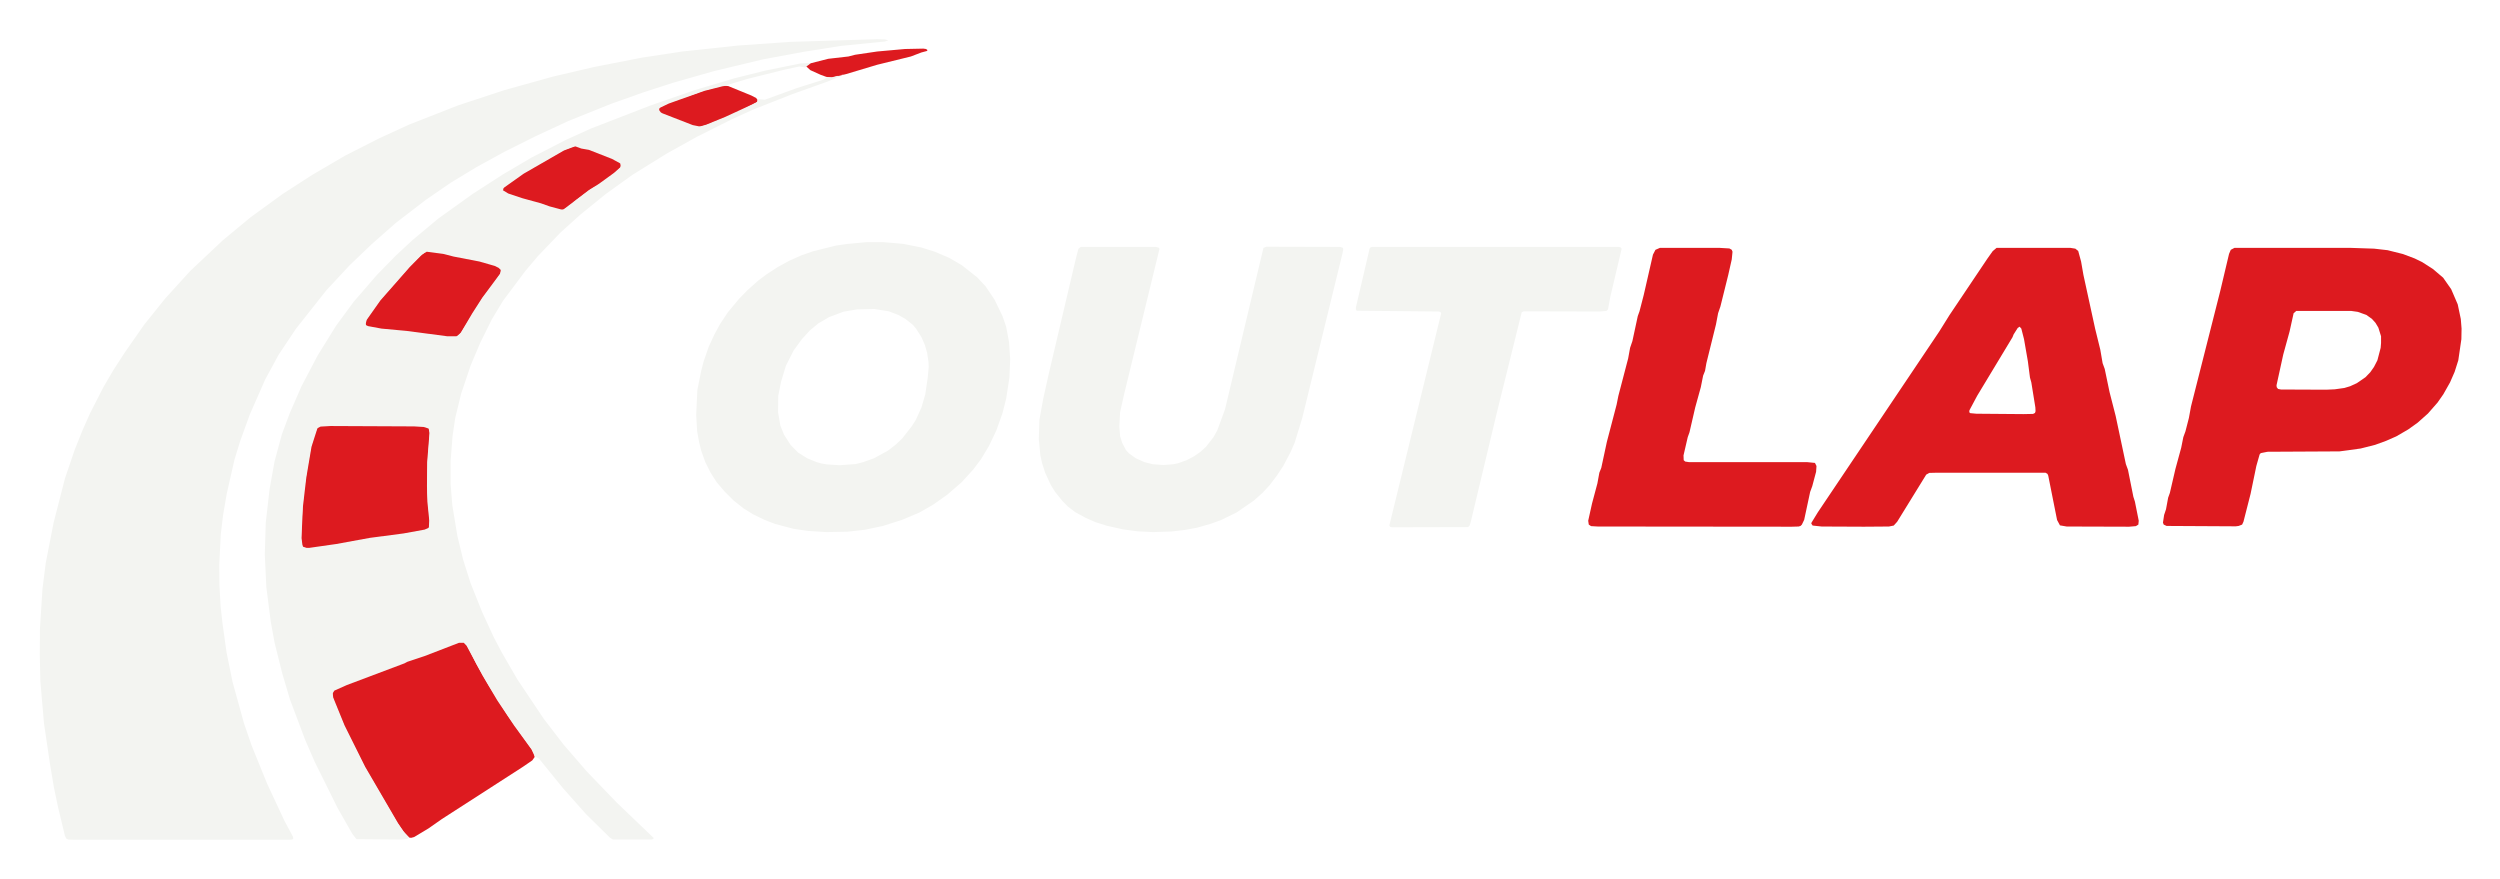
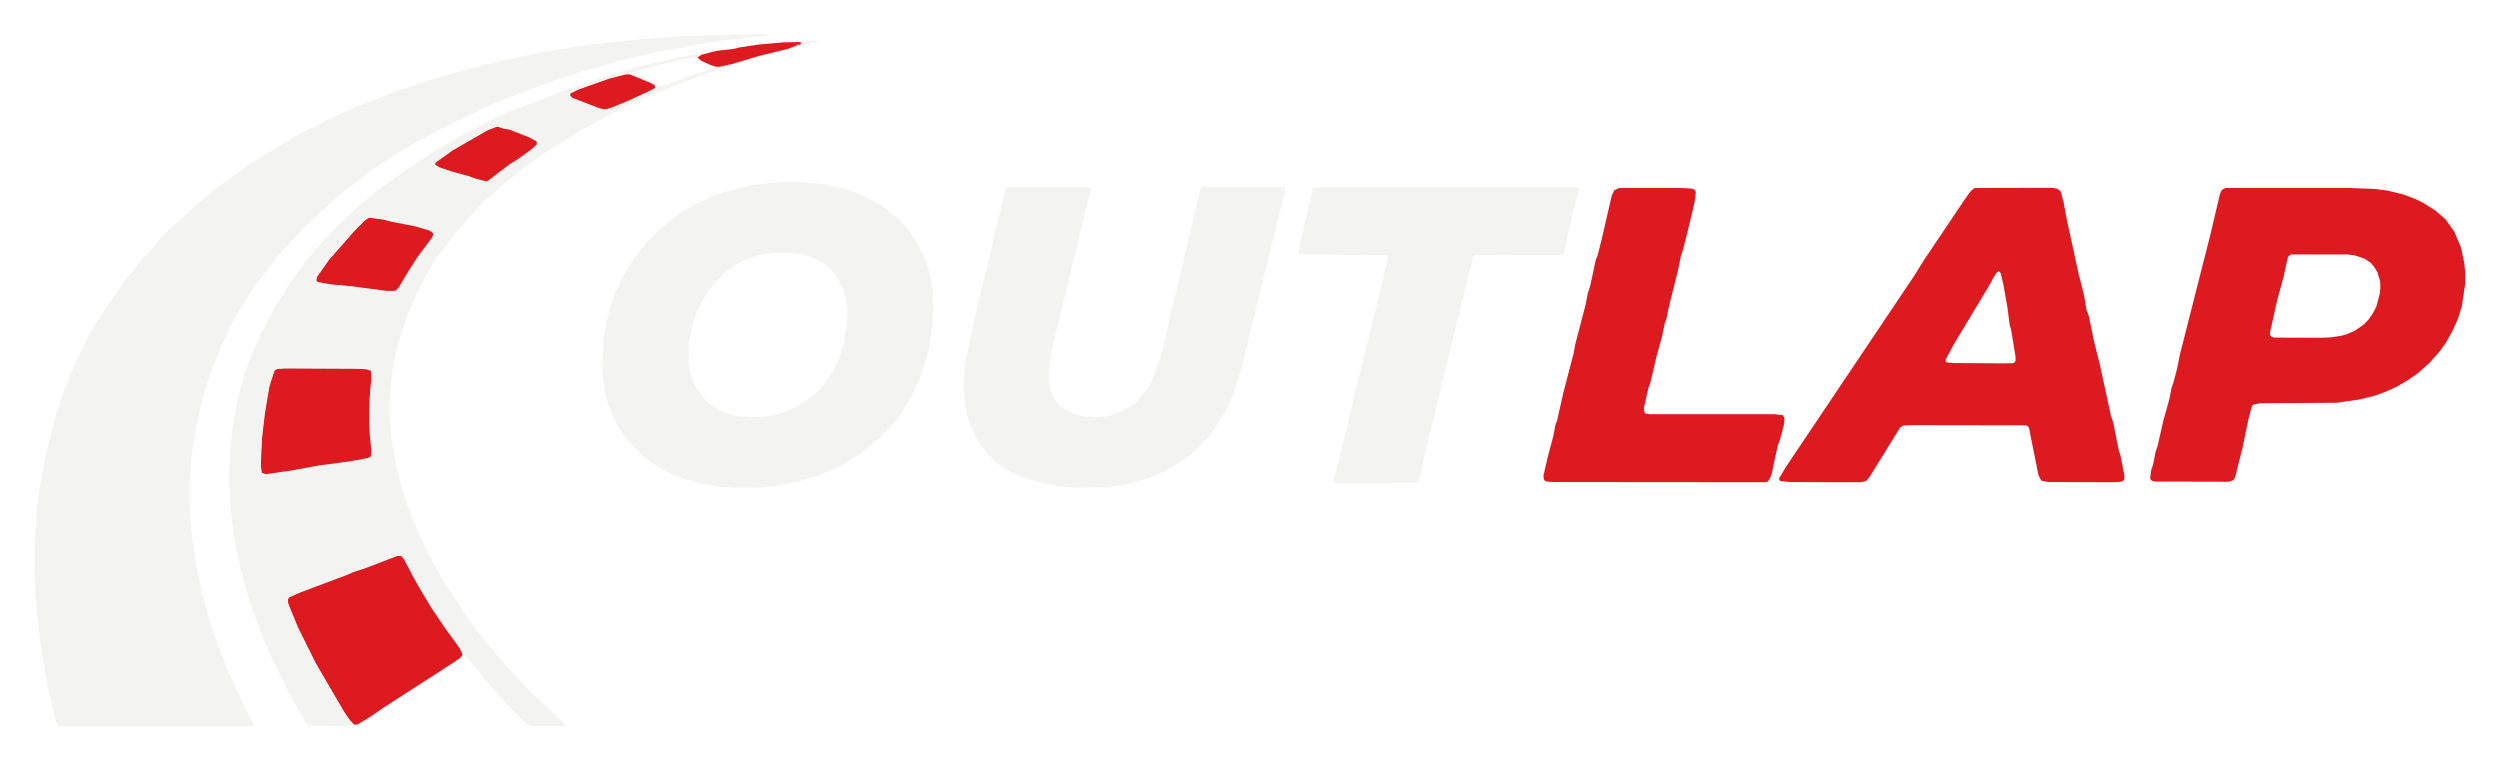
- <svg xmlns="http://www.w3.org/2000/svg" viewBox="0 0 1301 457" role="img" aria-label="Outlap">
+ <svg xmlns="http://www.w3.org/2000/svg" viewBox="0 0 1504 457" role="img" aria-label="Outlap">
  <path fill="#F3F4F1" fill-rule="evenodd" d="M374.8 44.5L376 44.3L376.2 45.5L375 45.7L374.7 45.5ZM372.2 45L374 44.8L374.3 45L374.2 46L372.5 46.3L370.5 47.2L367 47.8L364 49.2L363 49.3L361.5 50.2L358 50.8L356.5 51.7L352.5 52.8L345 56.3L344.4 57L344.8 58L347.5 59.2L348.5 59.3L351 60.7L354 61.3L356 62.7L362 64.7L365 64.7L367 64.2L368.5 63.3L371.5 62.7L373.5 61.3L375 61.2L376.5 60.3L377.5 60.2L378.5 59.3L380.5 58.7L383 57.3L384 57.2L386 56.2L387 55.3L388.5 55.3L388.7 56.5L383.5 59.2L382.5 59.3L378 61.7L375.5 62.3L372 64.2L370.5 64.3L368 65.7L365 66.3L364 67.2L360 69.2L359 69.3L353.5 72.2L352.5 72.3L351.5 73.2L350.5 73.3L344.5 76.3L343.5 77.2L342.5 77.3L338.5 79.3L337.5 80.2L335 81.3L334 82.2L330 84.3L327.5 86.2L325.5 86.2L324.5 85.8L324.2 87L321 90.2L318.5 91.8L317 93.2L315.5 93.8L313.5 95.7L311 96.8L309.5 98.2L308 98.8L306.5 100.2L304.5 101.3L304 102.2L302.5 102.8L301 104.2L300.5 104.3L298 106.7L295.5 108.3L292.7 111L291.8 111.5L282.7 120L281.2 121L267.5 134.8L267.2 135.5L264.5 138.3L263.5 139.7L261.3 141L261.2 143L259.3 145L257.2 148.5L252.3 154.5L250.7 157.5L249.3 159L247.7 162L246.3 163.5L245.2 166L243.3 168.5L241.7 172L238.8 175.5L238.7 177.5L237.3 180L236.2 183.5L235.3 184.5L235.2 185.5L233.3 189.5L233.2 191L232.3 192.5L231.3 195.5L231.2 197L230.3 198.5L230.2 200L229.3 202L229.2 204L228.3 206L228.2 208L227.3 210.5L227.2 212.5L226.3 214.5L226.2 217L225.3 219.5L225.2 222L224.3 223L224 229.2L222.8 229L222.7 225L222.2 224L220 222.8L188.5 222.7L187 222.3L186 222.7L184.5 222.7L183 222.3L169 222.3L166.5 223.3L165.3 224.5L165.2 226L164.3 227.5L163.3 230.5L163.2 232L162.8 232.5L162.7 234.5L162.3 235L162.2 237.5L161.8 238L161.7 240L161.3 240.5L160.7 245.5L160 245.7L159.3 245.5L159.3 242.5L159.7 242L160.3 237.5L160.7 237L160.8 235L161.2 234.5L161.3 231.5L162.7 228L162.8 226.5L163.7 225L163.8 223.5L164.2 223L164.3 220.5L167.3 211.5L168.2 210L169.3 206L170.2 204.5L170.3 203.5L171.2 202L172.3 198.5L180.3 182L181.2 181L186.3 171.5L187.5 169.8L189.2 168.5L189.8 166L193.2 161.5L193.8 160L195.7 158L197.5 155.3L200.2 152.5L202.3 149.5L204 148.2L204.5 147.3L212 139.2L212.8 138L219.3 131.5L220.5 130.7L221.8 128.5L222.7 128L228.3 122.5L229.2 122L236.3 115.5L245.5 108.3L247.5 107.2L251 104.3L258.5 99.3L260.5 98.7L260.8 97.5L261.5 96.8L262 96.7L263.5 95.3L265 94.7L270 90.8L273 89.2L274 88.3L276.5 87.2L278 85.8L281.5 84.2L282.5 83.3L288 80.7L289 79.8L291.5 78.7L293.5 77.3L294.5 77.2L295.5 76.3L297 76.2L298 75.7L299.5 74.3L300.5 74.2L301.5 73.3L302.5 73.2L303.5 72.3L304.5 72.2L305.5 71.3L306.5 71.2L307.5 70.3L308.5 70.2L312 68.3L313 68.2L318.5 65.3L319.5 65.2L323 63.3L324 63.2L327.5 61.3L331 60.2L337.5 57.3L341 57.2L342.2 56.5L342.5 55.3L343.5 55.2L347 53.3L350.5 52.2L352 51.3L359.5 48.8L361 48.7L362.5 47.8L367 46.3L368.5 46.2L369 45.8L370.5 45.7ZM298 77.3L294 78.8L288 82.7L286 83.3L281.5 86.2L280.5 86.3L278 88.2L272.5 91.3L271 92.7L267.5 94.8L262.9 98.5L265.5 100.2L271 101.8L272.5 102.7L274.5 102.8L279.5 104.7L283.5 105.3L286.5 106.7L288 106.8L288.5 107.2L290 107.3L292.5 108.2L297 105.2L299.5 102.8L300 102.7L305.5 98.3L308 97.2L310 95.3L311 95.2L314.5 92.3L316 91.7L318 89.8L318.7 89.5L321.7 86.5L321.7 85.5L320.5 84.8L319.5 84.7L318.5 83.8L316.5 82.8L314 82.2L310 80.3L308.5 80.2L306.5 78.8L305 78.3L302 78.2L300 77.3ZM223 131.8L221.5 132.3L220 133.3L218 135.7L217.5 135.8L216 137.3L215.5 138.2L214.2 139L213.5 140.2L210.3 143.5L210 144.2L208.8 145L208.7 145.5L206 148.3L205.5 149.2L198.5 156.8L195.3 161L193.7 164L192.3 165.5L191.3 167.5L191.8 168.5L193 169.2L197.5 169.8L198 170.2L206 170.8L207 171.2L212 171.3L212.5 171.7L219 172.3L219.5 172.7L222 172.8L222.5 173.2L229 173.3L229.5 173.7L232 173.8L233 174.2L237 174.2L239 172.7L241.8 167.5L243.7 165L244.3 163.5L246.7 160.5L247.8 158L249.2 156.5L250.3 154L252.2 152L253.3 150L256.7 146L257.3 144.5L258.7 143L259.7 141.5L259.7 141L257.5 139.3L255 138.3L253 138.2L251 137.3L247.5 136.7L247 136.3L244.5 136.2L240.5 134.8L234.5 134.2L230.5 132.8L228 132.7L227 132.3L224 132.2ZM222.3 230L223.5 229.7L223.7 230.5L223.7 234.5L223.3 235.5L223.2 243L223 243.7L222.5 243.7L222 243.7L221.8 243L221.8 235.5L222.2 234.5ZM158.8 247L159.5 246.8L160.2 247L160.2 250.5L159.8 251.5L159.2 256.5L158.5 256.7L157.8 256.5L157.8 254L158.2 253L158.3 250.5L158.7 250ZM221.3 248L222.5 247.8L222.7 248.5L222.8 257.5L223.2 259L223.2 264L223 264.8L222.5 264.8L221.8 264.5L221.7 259L221.3 257.5ZM157.3 258.5L158 258.3L158.7 258.5L158.5 262.2L157.3 262ZM156.8 263.5L158 263.3L158.2 264L158.2 270.5L157.8 272L157.8 282.5L158.3 283.5L159.5 284.2L162 284.2L162.5 283.8L164.5 283.7L165 283.3L168.5 283.2L169 282.8L172.5 282.7L173 282.3L175.5 282.2L176 281.8L178 281.7L178.5 281.3L182.5 281.2L183 280.8L185 280.7L185.5 280.3L188 280.2L188.5 279.8L190.5 279.7L191 279.3L198 278.7L198.5 278.3L200.5 278.2L203 277.3L208 277.2L208.5 276.8L213.5 276.2L216 275.3L219.5 275.2L222.5 273.7L222.8 270L223.5 269.8L224.2 270L224.3 275L225.2 276.5L225.3 280L225.7 280.5L225.8 282.5L226.2 283L226.3 285L226.7 285.5L226.8 287.5L227.2 288L227.3 290L228.2 292L228.3 294L229.2 296L229.3 297.5L230.2 299.5L230.3 301L231.2 303L231.3 304.5L232.2 306L232.3 307.5L233.3 310.5L235.2 314.5L235.3 316L236.2 317.5L236.3 318.5L237.2 320L237.3 321.5L240.2 328L240.3 329.5L241.7 331.5L242.2 332.5L242.3 334L243.7 335.5L248.8 346L250.2 347.5L250.3 348.5L252.7 352L254.3 355.5L256.2 358L256.3 359L257.7 360.5L258.3 362L260.7 365.5L261.3 367.5L262.2 368L262.3 368.5L264.2 370.5L264.3 371.5L266.2 373.5L267.8 376.5L271.7 381.5L272.3 383L276.7 388.5L278.2 391L278 392.2L277 392.2L276.5 391.7L273.7 387.5L271.8 385.5L270.2 382.5L266.3 377.5L264.7 374.5L263.3 373L262.7 371.5L261.3 370L260.7 368L259.8 367.5L258.3 365.5L257.2 363L255.8 361.5L252.2 354.5L250.3 352L248.7 348.5L245.8 344L244.3 341L243.7 339L242.8 338L242 336.3L240.5 335.3L239 335.3L237.5 336.2L234.5 336.8L233.5 337.7L229.5 338.8L227 340.2L224.5 340.8L222 342.2L220.5 342.3L217.5 343.7L213 344.8L211 346.2L209.5 346.3L203 349.2L197.5 350.8L195 352.2L192 352.8L190 354.2L186 355.3L184.5 356.2L182 356.8L180.5 357.7L179.5 357.8L178 358.7L176 359.3L174.3 360.5L174.3 363L175.3 366L176.2 367.5L176.3 368.5L177.7 371L178.3 373.5L179.7 376L179.8 377L181.2 379L182.2 381L182.3 382.5L183.2 383.5L184.8 387L185.7 388L186.7 390L186.8 391L187.7 392L190.2 397L190.3 398L191.7 399.5L192.3 401.5L193.7 403.5L195.3 407L197.7 410.5L200.3 415.5L205.7 423.5L206.3 425.5L207.2 426.5L207.7 428L207.5 428.7L206.5 428.7L206 428.2L204.2 424.5L202.3 422L201.2 419.5L199.8 418L199.2 416.5L197.3 414L195.7 410.5L194.8 409.5L193.2 406L192.3 405L190.2 400.5L189.3 400L189.2 399L184.2 389L183.3 388L183.2 387L182.3 386L181.3 384L181.2 383L178.3 377.5L178.2 376.5L176.3 373L175.2 369.5L172.3 363L172.2 360.5L171.3 359.5L170.3 357.5L170.2 356L169.3 354.5L168.3 351.5L168.2 350L167.3 348.5L167.2 347L165.3 341.5L165.2 339.5L164.3 337.5L163.2 332L162.3 329.5L162.2 328L161.3 326L161.2 323.5L160.3 321L160.2 318L159.8 317.5L159.7 315.5L159.3 315L158.7 308L158.3 307.5L158.2 303.5L157.8 303L157.7 299.5L157.3 298.5L157.2 293.5L156.8 293L156.7 289L156.3 288L156.3 285.5L156.7 284.5L156.3 283L156.2 272.5L156.7 270.5ZM222.3 265.5L223 265.2L223.7 265.5L223.5 268.7L222.3 268.5Z" />
  <path fill="#DD1A1F" fill-rule="evenodd" d="M471 25.5L480.5 25.3L481.9 25.5L482.6 26L482.5 26.5L479.5 27.3L474 29.4L456.5 33.7L440.5 38.5L433 40.4L430 40L427 38.9L421.7 36.5L419.5 34.5L420 33.8L422 32.9L431 30.6L441.5 29.4L445 28.5L456.5 26.8ZM376 44.5L379 44.8L391 49.7L393.5 51L394.2 52L394.1 53L385.5 57.7L377.5 61.2L367.9 65L364.5 65.9L360.5 65.1L344.8 59L343.9 58.5L342.8 57L342.6 56.5L343.2 56L346.9 54L352.5 51.7L361.5 48.9L366.5 47ZM297.6 76.5L299.5 76.2L302.5 77.3L306.5 78L318.5 82.7L322.7 85L323.2 86L323 87L321 89.2L316.8 92.5L313 95.2L307 98.8L300 104L298 105.8L294.5 108.4L293 109L292 109L286 107.4L281.5 105.8L272 103.2L264.5 100.7L261.7 99L261.5 98.5L262 97.4L272.4 90L293.4 78ZM222.1 131L231 132.2L236 133.5L249.5 136.1L257.5 138.4L259.5 139.4L260.6 140.5L260.7 141.5L260.4 142.5L257 147.5L251.2 155L239.5 173.8L237.5 175L232.8 175L211.5 172.2L198.5 171L191.5 169.7L190.5 169.2L190.1 168L190.8 166L194.7 160L198 155.8L214 137.7L219.5 132.4ZM166.8 222L172 221.7L215.5 221.9L220.5 222.2L223 223L223.7 225L222.6 240L222.4 250.5L222.4 256.5L223.6 271L223.5 273.5L223 274.7L221 275.6L210 277.6L192.5 279.9L175 283.1L161 285.1L159.5 285.1L157.7 284.5L157.1 283.5L156.7 280.5L156.9 272.5L158 256.5L159.9 243.5L161.8 232.5L163.4 227L164.9 223ZM238.9 334.5L241.5 334.5L243.1 336L248 345.7L254.2 356.5L264.3 372.5L276.8 390L278.1 392.5L278.2 394L277 395.7L272.2 399L230 426.2L223 431.1L215.5 435.6L214 436L213 435.9L210.5 433.5L206.5 427.8L190 399.5L179 377.5L174 365.5L173 362.5L173 361L174 359.4L180.5 356.5L210.5 345.2L212 344.4L221 341.4Z" />
-   <path fill="#DD1A1F" fill-rule="evenodd" d="M863.8 129L895 129L900 129.3L901.2 130L901.6 131L901.2 135L899.4 143L895.3 159.5L894.1 163L893 168.8L888 189L887.3 193L886.3 195.5L885.1 201.5L882.2 212L879.2 225L878.3 227.5L876.1 237L876.2 239.5L877 240.2L879 240.5L940.5 240.5L944.5 240.9L945.3 242.5L945.1 245.5L943.1 253L942 256L938.9 270.5L937.7 273L937 273.7L936 274L932.5 274.1L831.5 274L828 273.8L826.8 273L826.5 271L828.5 262L831.3 251.5L832.3 246L833.3 243.5L836.2 230L841.3 210.5L842.2 206L847.3 186.5L848.3 181L849.5 177.5L852.3 164.5L853.2 162L855.4 153.5L860.2 132.5L861.5 130ZM1039 129L1077.5 129L1080 129.4L1081.5 130.6L1083 136.1L1084.2 143L1090.3 171L1093 182L1094.2 189L1095.3 192L1097.8 204L1101 216.5L1106.3 241.5L1107.4 244.5L1110.2 258.5L1111 261L1113 271L1112.8 273L1111.5 273.8L1108 274.1L1075.5 274L1072 273.4L1070.5 270.6L1065.9 247.5L1065.5 246.6L1064.5 246L1008 246L1004 246.1L1002.4 247L987.3 271.5L985.5 273.5L983 274L970 274.1L948 274L943.3 273.5L942.6 272.5L942.7 272L946 266.6L1009.2 172.5L1014.5 164L1034.3 134.5L1037 130.7ZM1162.8 129L1223.5 129L1235.5 129.4L1242.5 130.2L1250.5 132.2L1256.6 134.5L1260.5 136.4L1266.1 140L1271.4 144.5L1275.6 150.5L1279 158.4L1280.6 166L1281 171L1280.9 176.5L1279.3 187.5L1277.4 193.5L1275 199L1271.5 205.2L1268.5 209.5L1263.5 215.2L1258.1 220L1253.2 223.5L1247 227.1L1241.5 229.5L1236 231.5L1228.5 233.4L1217.5 234.9L1180 235.1L1176.5 235.8L1175.9 236.5L1174.2 242.5L1171.2 257L1167.5 271.5L1166.8 273L1165 273.7L1163.5 273.9L1127.5 273.7L1126 273L1125.6 272L1126.2 268L1127.2 265L1128.3 259L1129.2 256.5L1132.1 244L1135.1 233L1136.2 227.5L1137.3 224.5L1139.1 217.5L1140.2 211.5L1155.4 151.5L1160 132.1L1160.9 130ZM1195 161.8L1193.6 163L1191.5 172.5L1188.2 184.5L1184.7 200.5L1184.8 201.5L1185.5 202.4L1187 202.7L1210.5 202.8L1215 202.6L1220 201.9L1223 201L1226.5 199.4L1231 196.3L1233.5 193.7L1235.4 191L1237.2 187.5L1238.9 181L1239.1 178.5L1239.1 175L1237.7 170.5L1236.2 168L1234.4 166L1231.5 163.9L1227 162.3L1223.5 161.8ZM1051 170L1050 170.7L1047.9 174L1047.3 175.5L1028.9 206L1024.9 213.5L1024.8 214.5L1025.3 215L1028.5 215.3L1053 215.5L1058 215.4L1059 214.9L1059.3 214L1059.2 212L1057.1 199L1056.4 196.5L1055.3 188L1053.3 176.5L1051.9 171Z" />
-   <path fill="#F3F4F1" fill-rule="evenodd" d="M411 21.8L456.5 20.4L460.5 20.5L462.3 21L460.5 21.6L437.5 23.9L418 27L397 30.9L371.6 37L350.5 43L335 48L318.1 54L295.7 63L278.5 71L262.5 79L247.9 87L234.7 95L221.6 104L206 116L193.5 127L182 138L169.9 151L154 171.1L145 184.6L138 197.5L130 215.7L125 229.5L122 239.3L118 256.9L116.1 268L114.9 278L114.1 294L114.2 304.5L114.8 315.5L115.8 324.5L117.9 339.5L121 354.8L127 376.5L131 388.1L139 407.8L148 427.1L152.5 435.5L152.6 436.5L152 436.9L150.5 437L38.5 437L35.5 436.9L34.5 436.4L33.8 435L30.2 420L28.1 410L26 397.5L22.9 376.5L21 354.5L20.7 340.5L20.8 327L22.1 306.5L23.8 293L27.9 272L33.8 249L38.9 234L42.9 224L46.9 215L53.8 201.5L59 192.6L64.9 183.5L75 169L86 155.3L99 141L116 125L130.5 113L147 101L162.5 91L179.6 81L197.5 71.9L213 64.8L238.5 54.8L262.5 46.9L288 39.8L309 34.9L334 30L355 26.8L384 23.7ZM416.6 33L421 32.8L421.8 33L419 35.1L416 34.6L408.5 36.2L389.2 41L379.5 43.9L378 44.6L376 44.9L366.5 47.3L348 53.9L343.6 56L343.1 56.5L343 57.5L339 57.7L335.5 59L321.3 65L304 73L300.2 75L298.5 76.4L293.5 78.3L272.5 90.4L262.5 97.5L262 98L261.8 99L259 99.9L243.4 111L233.5 119L222.6 129L221.5 131L219 133.1L213.2 139L198 156.3L190.8 166.5L190.2 169L188 170.6L184 177.3L180 184.5L174 197L170 206.6L165.2 220.5L165.3 222.5L162.1 232.5L159.4 248.5L157.6 264L156.9 280L157.5 284.5L157 287L158 297.5L161 320L165.3 338L168 347.8L171.4 358L172 359.3L173.1 360.5L173.4 363L179.3 377.5L190 399L207.2 428.5L209.9 432.5L213 436L212 436.6L209 436.9L185.5 436.7L183.4 434L175.7 420.5L163.8 396.5L158.8 385L150.9 364L146.9 350.5L142.9 334.5L140.9 323.5L138.6 305.5L137.8 288.5L138.3 272L140.3 254.5L142.9 240L146.7 226L150.8 215L156.9 201L165.3 185L174.9 169.5L184.1 157L196.2 143L206 133L214.6 125L228 113.8L246 100.9L261.5 90.9L276.6 82L294.5 72.8L307.5 66.9L338.5 54.9L361.2 47L382 40.8L398 36.8ZM437.9 39L438.5 38.9L439.1 39L438 39.2ZM435.8 39.5L437.8 39.5L430.5 42.5L412.3 49L392 57L381 62L363 71L347 79.9L329.1 91L315.2 101L302 111.7L291.7 121L280 133.2L273.4 141L261.8 156.5L256 166.1L250 178.2L245 190L240 204.8L236.9 217.5L235.5 227L234.5 240L234.5 252L235.4 263L238 278.8L241 291.2L244.9 303.5L250.9 318.5L256.9 331.5L261.1 339.5L269.2 353.5L283 374.1L293.3 387.5L305.4 401.5L321 417.7L340.1 436L340 436.6L339 436.9L319 436.9L317.5 436L305 423.7L293 410.2L280.5 394.8L278.2 393.5L276.6 390L267.5 377.5L258.8 364.5L251.1 351.5L242.8 336L241.4 334.5L241.3 332.5L240.1 330.5L238.7 327L230.7 304.5L226.3 288L224.3 276.5L223.2 274L223.4 271L222.4 261L222.2 253L222.3 240.5L223.5 225.5L223.2 223L224.6 221L225.9 214L229.9 198L232.9 189L238.2 176.5L238.4 174.5L239.9 173L245.8 163L251 154.9L260.2 142.5L260.7 140.5L263 139L267.8 133.5L276 125.1L292.6 110L293.9 108.5L306.5 98.9L311.5 95.8L319.5 90L322.9 87L323 85.2L324 85L326.5 85.4L327.5 85.1L338 78.9L350 72.8L362.5 67.1L364 65.9L367.5 64.9L377.5 60.8L393.3 53.5L394 53L394.5 51.6L398 51.9L414.5 45.9L428.4 41.5L430.5 40.2L433 40.2Z" />
-   <path fill="#F3F4F1" fill-rule="evenodd" d="M451 126L459.5 126L470 126.9L479.5 128.8L486.5 131L494 134.2L500.5 138L508.5 144.3L512.9 149L517.6 156L521.7 164.5L523.6 170L525.1 178L525.7 187L525.3 196.5L523.6 207.5L521.7 215L518.5 224L514.7 232L510.5 239L506.5 244.3L500.5 250.9L493 257.4L485.5 262.7L478.5 266.7L469.5 270.5L459.5 273.7L450 275.7L441 276.7L430 276.9L420.5 276.3L413 275.2L403.5 272.7L398 270.6L392 267.7L387 264.6L381.8 260.5L377 255.7L373 251L369.8 246L367 240.4L364.9 234.5L363.8 230L362.8 224.5L362.3 216L362.9 203L364.9 193L366.2 188L368.8 180.5L371.8 174L374.8 168.5L378.8 162.5L384.6 155.5L389 151L394.6 146L399 142.7L404.7 139L410.5 135.8L417 132.9L423 130.8L435 127.8L440.5 127ZM562.4 128.5L601.5 128.5L603 128.9L603.4 129.5L585 205.1L582.9 214.5L582.5 222L582.9 227L584 230.5L586 234.3L587.6 236L591.1 238.5L595.6 240.5L600 241.6L605.5 242L610.5 241.6L613 241.1L617.5 239.5L621.3 237.5L624.5 235.3L627.6 232.5L631.5 227.5L633.5 223.9L637.5 213L657.5 129L659 128.4L697.5 128.5L698.9 129L699 130L698.6 132L677.7 217.5L673.7 230.5L671.5 235.5L667.8 242.5L664.5 247.5L660.7 252.5L657 256.5L652.5 260.5L643.5 266.7L635.5 270.6L630 272.6L623 274.6L616.5 275.8L609.5 276.6L600 276.9L592 276.5L584.5 275.5L576 273.6L570 271.7L565 269.5L559.5 266.5L555.6 263.5L552.7 260.5L549.1 256L546.9 252.5L543.9 246L542.3 241L541.4 237L540.6 228.5L540.9 218.5L542.9 207.5L545.9 194L559.9 134.5L561.2 129.5ZM713.8 128.5L842.5 128.5L843.5 128.8L843.9 129.5L838 154.5L836.8 161L836 161.8L832.5 162.1L793 162L791.9 162.5L778.9 215L765.4 271.5L764.8 273.5L764 274.3L724.5 274.4L723.5 274.2L723 273.5L750 163L749.5 162.3L748.5 162.1L706 161.7L705.6 161L705.6 160L711.9 133L712.7 129.5L713 128.9ZM446 161L439 162.2L431.5 165L426 168.2L421.5 171.9L417.3 176.5L413 182.4L409 190.3L406.5 198.5L405 206L404.9 214.5L406.1 221.5L408 226.2L411.4 231.5L415.3 235.5L420.1 238.5L425 240.5L427.5 241.2L430.5 241.7L437 242.1L445.3 241.5L449.2 240.5L454.8 238.5L462.1 234.5L466 231.5L469.5 228.2L474.5 221.8L476.6 218.5L479.5 212.1L481.5 205.3L482.8 196.5L483.3 191L483.2 188.5L482.5 183.7L481.3 179.5L479.5 175.4L476.7 171L475 169L471.2 166L467.5 163.9L462.5 162L455 160.8Z" />
+   <path fill="#DD1A1F" fill-rule="evenodd" d="M974.1 113.1L1012.1 113.1L1018.2 113.5L1019.7 114.3L1020.2 115.5L1019.7 120.4L1017.5 130.2L1012.5 150.3L1011.1 154.6L1009.7 161.7L1003.6 186.3L1002.7 191.2L1001.6 194.2L1000.1 201.6L996.6 214.4L992.9 230.2L991.7 233.3L989.1 244.9L989.2 247.9L990.2 248.8L992.6 249.2L1067.7 249.2L1072.5 249.7L1073.6 251.6L1073.3 255.2L1070.9 264.4L1069.5 268L1065.7 285.7L1064.3 288.8L1063.4 289.7L1062.2 290.1L1057.9 290.1L934.7 290L930.4 289.7L928.9 288.8L928.5 286.3L931 275.4L934.4 262.6L935.7 255.8L936.8 252.8L940.5 236.3L946.7 212.5L947.7 207L953.9 183.3L955.2 176.5L956.6 172.3L960 156.4L961.2 153.4L963.8 143L969.7 117.4L971.3 114.3ZM1187.8 113.1L1234.8 113L1237.8 113.6L1239.7 115.1L1241.5 121.7L1243 130.2L1250.4 164.3L1253.8 177.8L1255.2 186.3L1256.6 190L1259.6 204.6L1263.4 219.9L1270 250.4L1271.3 254L1274.7 271.1L1275.7 274.1L1278.1 286.4L1277.9 288.8L1276.3 289.8L1272 290.1L1232.4 290L1228.1 289.2L1226.3 285.8L1220.7 257.7L1220.2 256.6L1218.9 255.9L1150 255.8L1145.1 256L1143.2 257.1L1124.7 287L1122.6 289.4L1119.5 290.1L1103.6 290.1L1076.8 290L1071 289.4L1070.2 288.2L1070.4 287.6L1074.4 280.9L1151.4 166.2L1157.9 155.8L1182.1 119.8L1185.4 115.2ZM1338.8 113.1L1412.9 113.1L1427.6 113.6L1436.1 114.6L1445.9 117L1453.3 119.8L1458.1 122.2L1464.9 126.5L1471.3 132L1476.5 139.3L1480.6 149L1482.5 158.2L1483.1 164.3L1483 171.1L1481 184.5L1478.7 191.8L1475.7 198.5L1471.5 206.1L1467.8 211.3L1461.7 218.2L1455.1 224.1L1449.1 228.4L1441.6 232.8L1434.9 235.8L1428.2 238.2L1419 240.4L1405.6 242.3L1359.8 242.6L1355.6 243.4L1354.8 244.3L1352.8 251.6L1349.1 269.3L1344.7 287L1343.7 288.8L1341.5 289.7L1339.7 289.8L1295.8 289.7L1294 288.8L1293.5 287.6L1294.2 282.7L1295.4 279L1296.8 271.7L1297.9 268.7L1301.4 253.4L1305.1 240L1306.4 233.3L1307.7 229.6L1309.9 221.1L1311.3 213.8L1329.9 140.6L1335.5 116.8L1336.6 114.3ZM1378.1 153.1L1376.4 154.6L1373.9 166.2L1369.9 180.8L1365.6 200.3L1365.7 201.6L1366.6 202.6L1368.4 203.1L1397.1 203.2L1402.5 202.9L1408.6 202L1412.3 200.9L1416.6 199L1422.1 195.2L1425.1 192L1427.4 188.7L1429.6 184.5L1431.7 176.5L1432 173.5L1431.9 169.2L1430.2 163.7L1428.4 160.7L1426.3 158.2L1422.7 155.7L1417.2 153.8L1412.9 153.1ZM1202.5 163.1L1201.2 164L1198.7 168L1197.9 169.8L1175.5 207L1170.6 216.2L1170.5 217.4L1171.1 218L1175 218.4L1204.9 218.6L1211 218.5L1212.2 217.8L1212.6 216.8L1212.5 214.4L1209.9 198.5L1209 195.5L1207.7 185.1L1205.2 171.1L1203.6 164.3Z" />
+   <path fill="#F3F4F1" fill-rule="evenodd" d="M411 21.8L456.5 20.4L460.5 20.5L462.3 21L460.5 21.6L437.5 23.9L418 27L397 30.9L371.6 37L350.5 43L335 48L318.1 54L295.7 63L278.5 71L262.5 79L247.9 87L234.7 95L221.6 104L206 116L193.5 127L182 138L169.9 151L154 171.1L145 184.6L138 197.5L130 215.7L125 229.5L122 239.3L118 256.9L116.1 268L114.9 278L114.1 294L114.2 304.5L114.8 315.5L115.8 324.5L117.9 339.5L121 354.8L127 376.5L131 388.1L139 407.8L148 427.1L152.5 435.5L152.6 436.5L152 436.9L150.5 437L38.5 437L35.5 436.9L34.5 436.4L33.8 435L30.2 420L28.1 410L26 397.5L22.9 376.5L21 354.5L20.7 340.5L20.8 327L22.1 306.5L23.8 293L27.9 272L33.8 249L38.9 234L42.9 224L46.9 215L53.8 201.5L59 192.6L64.9 183.5L75 169L86 155.3L99 141L116 125L130.5 113L147 101L162.5 91L179.6 81L197.5 71.9L213 64.8L238.5 54.8L262.5 46.9L288 39.8L309 34.9L334 30L355 26.8L384 23.7ZM485.7 24.5L489.5 24.2L493 24.5L486 26.5L482.5 27L481.9 27L481.6 26.5L482 25.5ZM479.2 27L480 26.8L480.6 27L479.5 27.3ZM416.6 33L421 32.8L421.8 33L419 35.1L416 34.6L408.5 36.2L389.2 41L379.5 43.9L378 44.6L376 44.9L366.5 47.3L348 53.9L343.6 56L343.1 56.5L343 57.5L339 57.7L335.5 59L321.3 65L304 73L300.2 75L298.5 76.4L293.5 78.3L272.5 90.4L262.5 97.5L262 98L261.8 99L259 99.9L243.4 111L233.5 119L222.6 129L221.5 131L219 133.1L213.2 139L198 156.3L190.8 166.5L190.2 169L188 170.6L184 177.3L180 184.5L174 197L170 206.6L165.2 220.5L165.3 222.5L162.1 232.5L159.4 248.5L157.6 264L156.9 280L157.5 284.5L157 287L158 297.5L161 320L165.3 338L168 347.8L171.4 358L172 359.3L173.1 360.5L173.4 363L179.3 377.5L190 399L207.2 428.5L209.9 432.5L213 436L212 436.6L209 436.9L185.5 436.7L183.4 434L175.7 420.5L163.8 396.5L158.8 385L150.9 364L146.9 350.5L142.9 334.5L140.9 323.5L138.6 305.5L137.8 288.5L138.3 272L140.3 254.5L142.9 240L146.7 226L150.8 215L156.9 201L165.3 185L174.9 169.5L184.1 157L196.2 143L206 133L214.6 125L228 113.8L246 100.9L261.5 90.9L276.6 82L294.5 72.8L307.5 66.9L338.5 54.9L361.2 47L382 40.8L398 36.8ZM437.9 39L438.5 38.9L439.1 39L438 39.2ZM435.8 39.5L437.8 39.5L430.5 42.5L412.3 49L392 57L381 62L363 71L347 79.9L329.1 91L315.2 101L302 111.7L291.7 121L280 133.2L273.4 141L261.8 156.5L256 166.1L250 178.2L245 190L240 204.8L236.9 217.5L235.5 227L234.5 240L234.5 252L235.4 263L238 278.8L241 291.2L244.9 303.5L250.9 318.5L256.9 331.5L261.1 339.5L269.2 353.5L283 374.1L293.3 387.5L305.4 401.5L321 417.7L340.1 436L340 436.6L339 436.9L319 436.9L317.5 436L305 423.7L293 410.2L280.5 394.8L278.2 393.5L276.6 390L267.5 377.5L258.8 364.5L251.1 351.5L242.8 336L241.4 334.5L241.3 332.5L240.1 330.5L238.7 327L230.7 304.5L226.3 288L224.3 276.5L223.2 274L223.4 271L222.4 261L222.2 253L222.3 240.5L223.5 225.5L223.2 223L224.6 221L225.9 214L229.9 198L232.9 189L238.2 176.5L238.4 174.5L239.9 173L245.8 163L251 154.9L260.2 142.5L260.7 140.5L263 139L267.8 133.5L276 125.1L292.6 110L293.9 108.5L306.5 98.9L311.5 95.8L319.5 90L322.9 87L323 85.2L324 85L326.5 85.4L327.5 85.1L338 78.9L350 72.8L362.5 67.1L364 65.9L367.5 64.9L377.5 60.8L393.3 53.5L394 53L394.5 51.6L398 51.9L414.5 45.9L428.4 41.5L430.5 40.2L433 40.2Z" />
+   <path fill="#F3F4F1" fill-rule="evenodd" d="M470.4 109.4L480.8 109.5L493.6 110.5L505.2 112.8L513.8 115.5L522.9 119.5L530.9 124L540.6 131.7L546 137.5L551.7 146L556.8 156.4L559 163.1L560.9 172.9L561.6 183.9L561.1 195.5L559.1 208.9L556.7 218L552.8 229L548.2 238.8L543.1 247.3L538.2 253.8L530.9 261.8L521.7 269.8L512.6 276.2L504 281.1L493 285.7L480.8 289.6L469.2 292L458.3 293.3L444.9 293.5L433.3 292.9L424.1 291.5L412.5 288.4L405.8 285.9L398.5 282.3L392.4 278.6L386.1 273.5L380.2 267.7L375.3 261.9L371.4 255.8L368 249L365.4 241.8L364 236.3L362.9 229.6L362.2 219.2L363 203.4L365.4 191.2L367 185.1L370.2 175.9L373.9 168L377.5 161.3L382.4 154L389.5 145.4L394.8 139.9L401.7 133.8L407 129.8L413.9 125.3L421.1 121.4L429 117.9L436.3 115.4L450.9 111.7L457.7 110.6ZM606.3 112.5L654.1 112.5L655.9 112.9L656.3 113.7L633.9 205.9L631.4 217.4L630.9 226.6L631.4 232.7L632.7 236.9L635.2 241.5L637.1 243.6L641.5 246.7L646.8 249.1L652.2 250.5L659 251L665.1 250.5L668.1 249.8L673.6 247.9L678.3 245.5L682.1 242.8L685.9 239.4L690.7 233.3L693.1 228.9L698 215.6L722.4 113.1L724.2 112.4L771.2 112.5L772.9 113.1L773.1 114.3L772.6 116.8L747 221.1L742.1 236.9L739.5 243L734.9 251.6L731 257.7L726.3 263.8L721.8 268.7L716.3 273.5L705.3 281.1L695.6 285.9L688.9 288.3L680.3 290.7L672.4 292.2L663.8 293.2L652.2 293.5L642.5 293.1L633.3 291.9L623 289.6L615.6 287.2L609.6 284.5L602.9 280.9L598.1 277.2L594.5 273.5L590.2 268L587.4 263.8L583.8 255.8L581.8 249.7L580.8 244.9L579.7 234.5L580.1 222.3L582.6 208.9L586.2 192.4L603.4 119.8L604.9 113.7ZM791.1 112.5L948.1 112.5L949.3 112.8L949.8 113.7L942.6 144.2L941.1 152.1L940.2 153.2L935.9 153.5L887.7 153.3L886.4 154L870.5 218L854 287L853.3 289.4L852.3 290.4L804.1 290.5L802.9 290.3L802.3 289.4L835.2 154.6L834.6 153.7L833.4 153.5L781.6 153L781 152.1L781.1 150.9L788.8 118L789.8 113.7L790.1 113ZM464.4 152.1L455.8 153.6L446.7 157L440 161L434.5 165.5L429.3 171.1L424.1 178.2L419.2 187.9L416.1 197.9L414.3 207L414.2 217.4L415.7 226L418 231.7L422.2 238.2L426.9 243L432.8 246.7L438.8 249.1L441.8 249.9L445.5 250.6L453.4 251.1L463.5 250.4L468.3 249.1L475.1 246.7L484 241.8L488.8 238.2L493 234.2L499.1 226.3L501.7 222.3L505.2 214.5L507.7 206.2L509.3 195.5L509.9 188.7L509.8 185.7L508.9 179.8L507.5 174.7L505.2 169.7L501.9 164.3L499.7 161.9L495.1 158.2L490.6 155.7L484.5 153.4L475.4 151.9Z" />
</svg>
